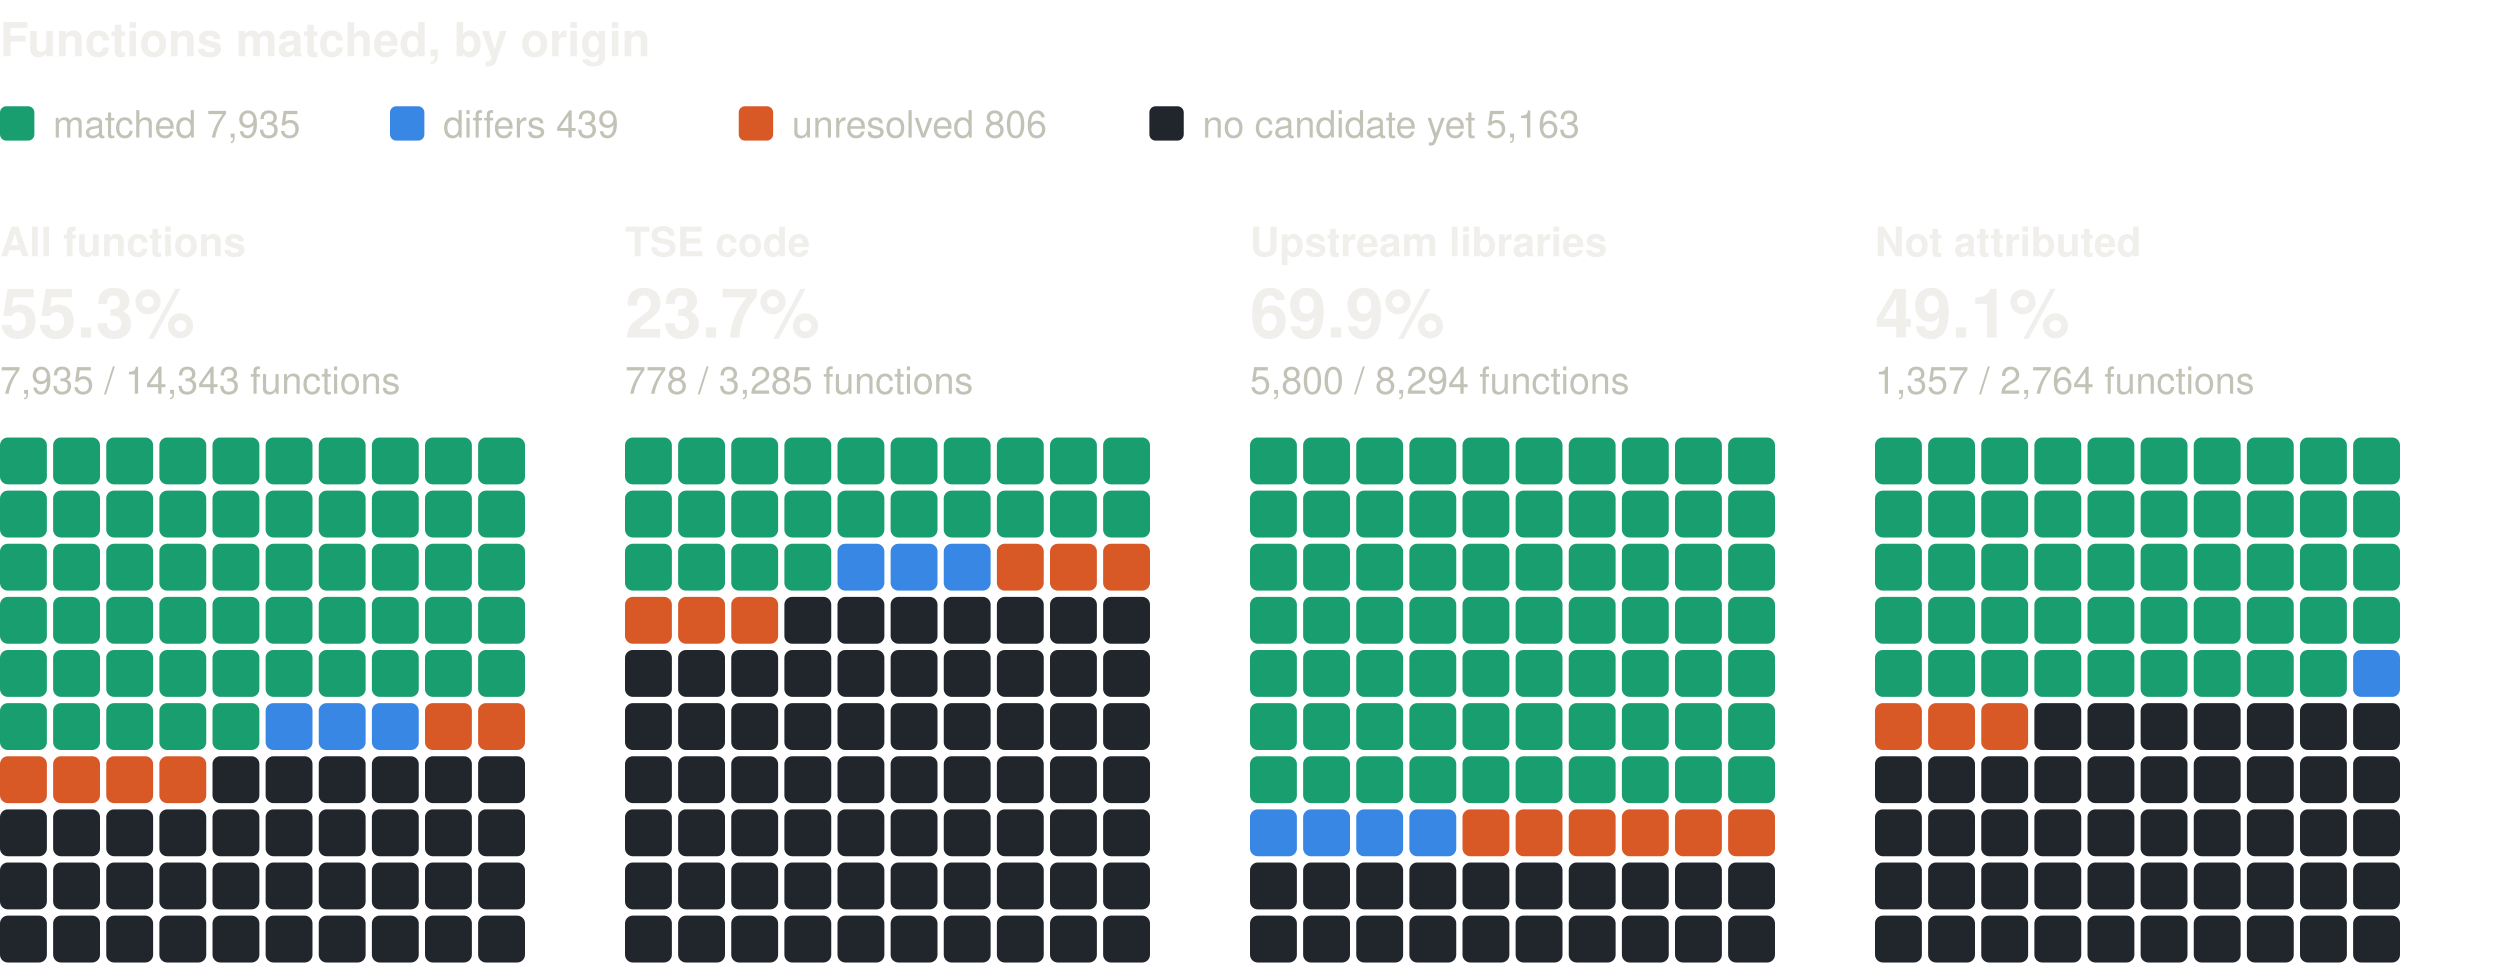
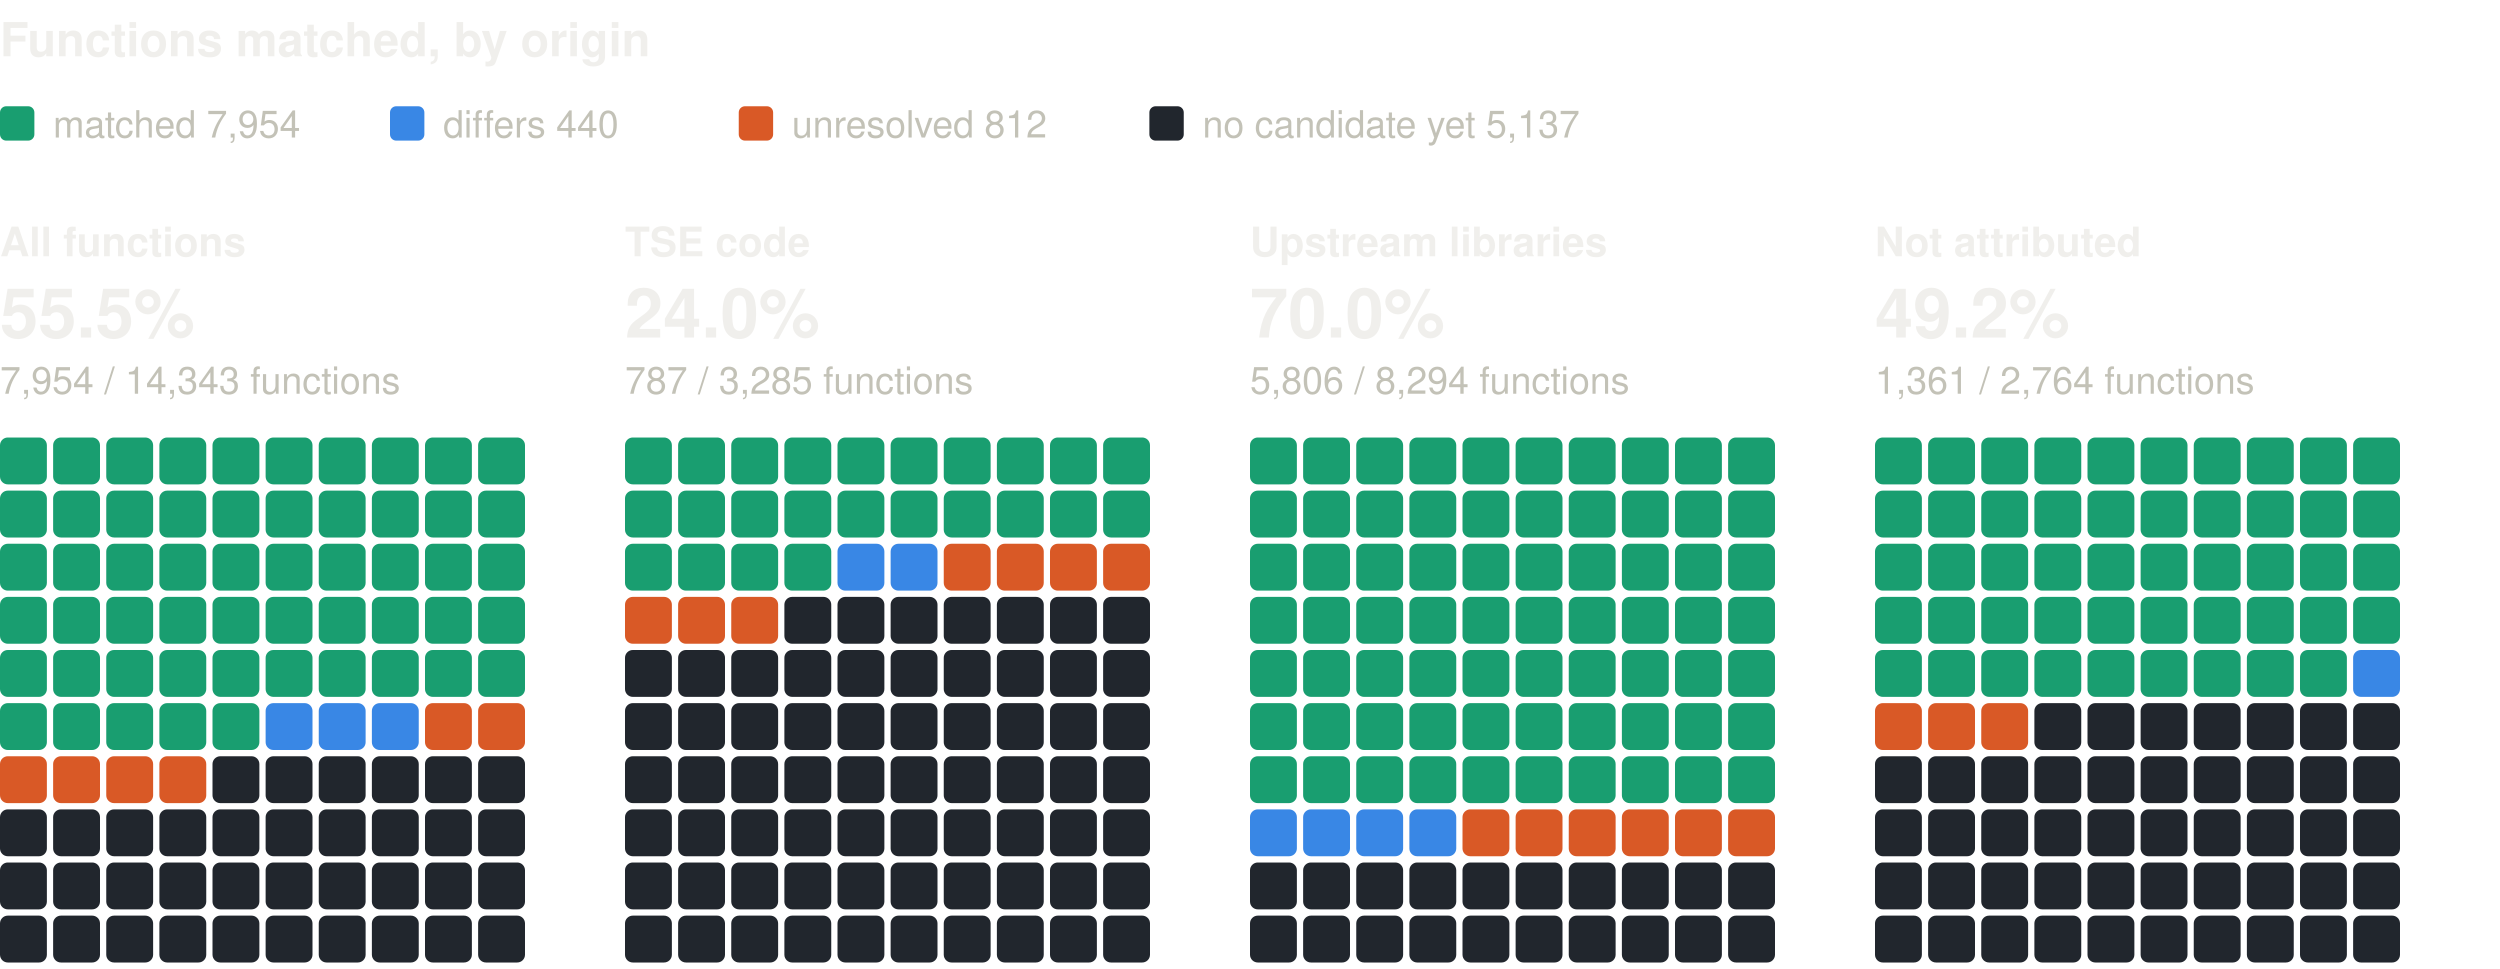
<svg xmlns="http://www.w3.org/2000/svg" width="800" height="310" viewBox="0 0 800 310" role="img" aria-label="Functions matched, by origin: one square per percent, coloured by verdict" font-family="system-ui, -apple-system, 'Segoe UI', Helvetica, Arial, sans-serif">
  <text x="0" y="18" font-size="15" fill="#f0efec" font-weight="600">Functions matched, by origin</text>
  <rect x="0" y="34" width="11" height="11" rx="2" fill="#199e70" />
-   <text x="17" y="44" font-size="12" fill="#c3c2b7">matched 7,935</text>
+   <text x="17" y="44" font-size="12" fill="#c3c2b7">matched 7,954</text>
  <rect x="124.8" y="34" width="11" height="11" rx="2" fill="#3987e5" />
-   <text x="141.8" y="44" font-size="12" fill="#c3c2b7">differs 439</text>
+   <text x="141.8" y="44" font-size="12" fill="#c3c2b7">differs 440</text>
  <rect x="236.4" y="34" width="11" height="11" rx="2" fill="#d95926" />
-   <text x="253.4" y="44" font-size="12" fill="#c3c2b7">unresolved 806</text>
+   <text x="253.4" y="44" font-size="12" fill="#c3c2b7">unresolved 812</text>
  <rect x="367.8" y="34" width="11" height="11" rx="2" fill="#21262d" />
-   <text x="384.8" y="44" font-size="12" fill="#c3c2b7">no candidate yet 5,163</text>
+   <text x="384.8" y="44" font-size="12" fill="#c3c2b7">no candidate yet 5,137</text>
  <text x="0" y="82" font-size="13" fill="#f0efec" font-weight="600">All functions</text>
-   <text x="0" y="108" font-size="22" fill="#f0efec" font-weight="600">55.3%</text>
-   <text x="0" y="126" font-size="12" fill="#c3c2b7">7,935 / 14,343 functions</text>
+   <text x="0" y="108" font-size="22" fill="#f0efec" font-weight="600">55.5%</text>
+   <text x="0" y="126" font-size="12" fill="#c3c2b7">7,954 / 14,343 functions</text>
  <rect x="0" y="140" width="15" height="15" rx="2.5" fill="#199e70" />
  <rect x="17" y="140" width="15" height="15" rx="2.5" fill="#199e70" />
  <rect x="34" y="140" width="15" height="15" rx="2.5" fill="#199e70" />
  <rect x="51" y="140" width="15" height="15" rx="2.5" fill="#199e70" />
  <rect x="68" y="140" width="15" height="15" rx="2.5" fill="#199e70" />
  <rect x="85" y="140" width="15" height="15" rx="2.5" fill="#199e70" />
  <rect x="102" y="140" width="15" height="15" rx="2.5" fill="#199e70" />
  <rect x="119" y="140" width="15" height="15" rx="2.5" fill="#199e70" />
  <rect x="136" y="140" width="15" height="15" rx="2.5" fill="#199e70" />
  <rect x="153" y="140" width="15" height="15" rx="2.5" fill="#199e70" />
  <rect x="0" y="157" width="15" height="15" rx="2.5" fill="#199e70" />
  <rect x="17" y="157" width="15" height="15" rx="2.5" fill="#199e70" />
  <rect x="34" y="157" width="15" height="15" rx="2.5" fill="#199e70" />
  <rect x="51" y="157" width="15" height="15" rx="2.5" fill="#199e70" />
  <rect x="68" y="157" width="15" height="15" rx="2.5" fill="#199e70" />
  <rect x="85" y="157" width="15" height="15" rx="2.5" fill="#199e70" />
  <rect x="102" y="157" width="15" height="15" rx="2.5" fill="#199e70" />
  <rect x="119" y="157" width="15" height="15" rx="2.5" fill="#199e70" />
  <rect x="136" y="157" width="15" height="15" rx="2.5" fill="#199e70" />
  <rect x="153" y="157" width="15" height="15" rx="2.5" fill="#199e70" />
  <rect x="0" y="174" width="15" height="15" rx="2.5" fill="#199e70" />
  <rect x="17" y="174" width="15" height="15" rx="2.5" fill="#199e70" />
  <rect x="34" y="174" width="15" height="15" rx="2.5" fill="#199e70" />
  <rect x="51" y="174" width="15" height="15" rx="2.5" fill="#199e70" />
  <rect x="68" y="174" width="15" height="15" rx="2.5" fill="#199e70" />
  <rect x="85" y="174" width="15" height="15" rx="2.5" fill="#199e70" />
  <rect x="102" y="174" width="15" height="15" rx="2.5" fill="#199e70" />
  <rect x="119" y="174" width="15" height="15" rx="2.5" fill="#199e70" />
  <rect x="136" y="174" width="15" height="15" rx="2.5" fill="#199e70" />
  <rect x="153" y="174" width="15" height="15" rx="2.5" fill="#199e70" />
  <rect x="0" y="191" width="15" height="15" rx="2.5" fill="#199e70" />
  <rect x="17" y="191" width="15" height="15" rx="2.5" fill="#199e70" />
  <rect x="34" y="191" width="15" height="15" rx="2.5" fill="#199e70" />
  <rect x="51" y="191" width="15" height="15" rx="2.5" fill="#199e70" />
  <rect x="68" y="191" width="15" height="15" rx="2.5" fill="#199e70" />
  <rect x="85" y="191" width="15" height="15" rx="2.5" fill="#199e70" />
  <rect x="102" y="191" width="15" height="15" rx="2.5" fill="#199e70" />
  <rect x="119" y="191" width="15" height="15" rx="2.5" fill="#199e70" />
  <rect x="136" y="191" width="15" height="15" rx="2.5" fill="#199e70" />
  <rect x="153" y="191" width="15" height="15" rx="2.5" fill="#199e70" />
  <rect x="0" y="208" width="15" height="15" rx="2.5" fill="#199e70" />
  <rect x="17" y="208" width="15" height="15" rx="2.5" fill="#199e70" />
  <rect x="34" y="208" width="15" height="15" rx="2.5" fill="#199e70" />
  <rect x="51" y="208" width="15" height="15" rx="2.5" fill="#199e70" />
  <rect x="68" y="208" width="15" height="15" rx="2.5" fill="#199e70" />
  <rect x="85" y="208" width="15" height="15" rx="2.5" fill="#199e70" />
  <rect x="102" y="208" width="15" height="15" rx="2.5" fill="#199e70" />
  <rect x="119" y="208" width="15" height="15" rx="2.5" fill="#199e70" />
  <rect x="136" y="208" width="15" height="15" rx="2.5" fill="#199e70" />
  <rect x="153" y="208" width="15" height="15" rx="2.5" fill="#199e70" />
  <rect x="0" y="225" width="15" height="15" rx="2.5" fill="#199e70" />
  <rect x="17" y="225" width="15" height="15" rx="2.5" fill="#199e70" />
  <rect x="34" y="225" width="15" height="15" rx="2.5" fill="#199e70" />
  <rect x="51" y="225" width="15" height="15" rx="2.5" fill="#199e70" />
  <rect x="68" y="225" width="15" height="15" rx="2.5" fill="#199e70" />
  <rect x="85" y="225" width="15" height="15" rx="2.5" fill="#3987e5" />
  <rect x="102" y="225" width="15" height="15" rx="2.5" fill="#3987e5" />
  <rect x="119" y="225" width="15" height="15" rx="2.5" fill="#3987e5" />
  <rect x="136" y="225" width="15" height="15" rx="2.5" fill="#d95926" />
  <rect x="153" y="225" width="15" height="15" rx="2.5" fill="#d95926" />
  <rect x="0" y="242" width="15" height="15" rx="2.5" fill="#d95926" />
  <rect x="17" y="242" width="15" height="15" rx="2.5" fill="#d95926" />
  <rect x="34" y="242" width="15" height="15" rx="2.5" fill="#d95926" />
  <rect x="51" y="242" width="15" height="15" rx="2.5" fill="#d95926" />
  <rect x="68" y="242" width="15" height="15" rx="2.5" fill="#21262d" />
  <rect x="85" y="242" width="15" height="15" rx="2.5" fill="#21262d" />
  <rect x="102" y="242" width="15" height="15" rx="2.5" fill="#21262d" />
  <rect x="119" y="242" width="15" height="15" rx="2.5" fill="#21262d" />
  <rect x="136" y="242" width="15" height="15" rx="2.5" fill="#21262d" />
  <rect x="153" y="242" width="15" height="15" rx="2.5" fill="#21262d" />
  <rect x="0" y="259" width="15" height="15" rx="2.5" fill="#21262d" />
  <rect x="17" y="259" width="15" height="15" rx="2.5" fill="#21262d" />
  <rect x="34" y="259" width="15" height="15" rx="2.5" fill="#21262d" />
  <rect x="51" y="259" width="15" height="15" rx="2.5" fill="#21262d" />
  <rect x="68" y="259" width="15" height="15" rx="2.5" fill="#21262d" />
  <rect x="85" y="259" width="15" height="15" rx="2.5" fill="#21262d" />
  <rect x="102" y="259" width="15" height="15" rx="2.5" fill="#21262d" />
  <rect x="119" y="259" width="15" height="15" rx="2.5" fill="#21262d" />
  <rect x="136" y="259" width="15" height="15" rx="2.5" fill="#21262d" />
  <rect x="153" y="259" width="15" height="15" rx="2.5" fill="#21262d" />
  <rect x="0" y="276" width="15" height="15" rx="2.5" fill="#21262d" />
  <rect x="17" y="276" width="15" height="15" rx="2.5" fill="#21262d" />
  <rect x="34" y="276" width="15" height="15" rx="2.5" fill="#21262d" />
  <rect x="51" y="276" width="15" height="15" rx="2.5" fill="#21262d" />
  <rect x="68" y="276" width="15" height="15" rx="2.5" fill="#21262d" />
  <rect x="85" y="276" width="15" height="15" rx="2.5" fill="#21262d" />
  <rect x="102" y="276" width="15" height="15" rx="2.5" fill="#21262d" />
  <rect x="119" y="276" width="15" height="15" rx="2.5" fill="#21262d" />
  <rect x="136" y="276" width="15" height="15" rx="2.5" fill="#21262d" />
  <rect x="153" y="276" width="15" height="15" rx="2.5" fill="#21262d" />
  <rect x="0" y="293" width="15" height="15" rx="2.5" fill="#21262d" />
  <rect x="17" y="293" width="15" height="15" rx="2.5" fill="#21262d" />
  <rect x="34" y="293" width="15" height="15" rx="2.5" fill="#21262d" />
  <rect x="51" y="293" width="15" height="15" rx="2.5" fill="#21262d" />
  <rect x="68" y="293" width="15" height="15" rx="2.5" fill="#21262d" />
  <rect x="85" y="293" width="15" height="15" rx="2.5" fill="#21262d" />
  <rect x="102" y="293" width="15" height="15" rx="2.5" fill="#21262d" />
  <rect x="119" y="293" width="15" height="15" rx="2.5" fill="#21262d" />
  <rect x="136" y="293" width="15" height="15" rx="2.5" fill="#21262d" />
  <rect x="153" y="293" width="15" height="15" rx="2.5" fill="#21262d" />
  <text x="200" y="82" font-size="13" fill="#f0efec" font-weight="600">TSE code</text>
-   <text x="200" y="108" font-size="22" fill="#f0efec" font-weight="600">23.7%</text>
-   <text x="200" y="126" font-size="12" fill="#c3c2b7">778 / 3,285 functions</text>
+   <text x="200" y="108" font-size="22" fill="#f0efec" font-weight="600">24.0%</text>
+   <text x="200" y="126" font-size="12" fill="#c3c2b7">787 / 3,285 functions</text>
  <rect x="200" y="140" width="15" height="15" rx="2.5" fill="#199e70" />
  <rect x="217" y="140" width="15" height="15" rx="2.5" fill="#199e70" />
  <rect x="234" y="140" width="15" height="15" rx="2.5" fill="#199e70" />
  <rect x="251" y="140" width="15" height="15" rx="2.5" fill="#199e70" />
  <rect x="268" y="140" width="15" height="15" rx="2.5" fill="#199e70" />
  <rect x="285" y="140" width="15" height="15" rx="2.5" fill="#199e70" />
  <rect x="302" y="140" width="15" height="15" rx="2.5" fill="#199e70" />
  <rect x="319" y="140" width="15" height="15" rx="2.5" fill="#199e70" />
  <rect x="336" y="140" width="15" height="15" rx="2.5" fill="#199e70" />
  <rect x="353" y="140" width="15" height="15" rx="2.5" fill="#199e70" />
  <rect x="200" y="157" width="15" height="15" rx="2.5" fill="#199e70" />
  <rect x="217" y="157" width="15" height="15" rx="2.5" fill="#199e70" />
  <rect x="234" y="157" width="15" height="15" rx="2.5" fill="#199e70" />
  <rect x="251" y="157" width="15" height="15" rx="2.5" fill="#199e70" />
  <rect x="268" y="157" width="15" height="15" rx="2.5" fill="#199e70" />
  <rect x="285" y="157" width="15" height="15" rx="2.5" fill="#199e70" />
  <rect x="302" y="157" width="15" height="15" rx="2.5" fill="#199e70" />
  <rect x="319" y="157" width="15" height="15" rx="2.5" fill="#199e70" />
  <rect x="336" y="157" width="15" height="15" rx="2.5" fill="#199e70" />
  <rect x="353" y="157" width="15" height="15" rx="2.5" fill="#199e70" />
  <rect x="200" y="174" width="15" height="15" rx="2.5" fill="#199e70" />
  <rect x="217" y="174" width="15" height="15" rx="2.5" fill="#199e70" />
  <rect x="234" y="174" width="15" height="15" rx="2.5" fill="#199e70" />
  <rect x="251" y="174" width="15" height="15" rx="2.5" fill="#199e70" />
  <rect x="268" y="174" width="15" height="15" rx="2.5" fill="#3987e5" />
  <rect x="285" y="174" width="15" height="15" rx="2.5" fill="#3987e5" />
-   <rect x="302" y="174" width="15" height="15" rx="2.5" fill="#3987e5" />
+   <rect x="302" y="174" width="15" height="15" rx="2.5" fill="#d95926" />
  <rect x="319" y="174" width="15" height="15" rx="2.5" fill="#d95926" />
  <rect x="336" y="174" width="15" height="15" rx="2.5" fill="#d95926" />
  <rect x="353" y="174" width="15" height="15" rx="2.5" fill="#d95926" />
  <rect x="200" y="191" width="15" height="15" rx="2.5" fill="#d95926" />
  <rect x="217" y="191" width="15" height="15" rx="2.5" fill="#d95926" />
  <rect x="234" y="191" width="15" height="15" rx="2.5" fill="#d95926" />
  <rect x="251" y="191" width="15" height="15" rx="2.5" fill="#21262d" />
  <rect x="268" y="191" width="15" height="15" rx="2.5" fill="#21262d" />
  <rect x="285" y="191" width="15" height="15" rx="2.5" fill="#21262d" />
  <rect x="302" y="191" width="15" height="15" rx="2.5" fill="#21262d" />
  <rect x="319" y="191" width="15" height="15" rx="2.5" fill="#21262d" />
  <rect x="336" y="191" width="15" height="15" rx="2.5" fill="#21262d" />
  <rect x="353" y="191" width="15" height="15" rx="2.5" fill="#21262d" />
  <rect x="200" y="208" width="15" height="15" rx="2.5" fill="#21262d" />
  <rect x="217" y="208" width="15" height="15" rx="2.5" fill="#21262d" />
  <rect x="234" y="208" width="15" height="15" rx="2.5" fill="#21262d" />
  <rect x="251" y="208" width="15" height="15" rx="2.5" fill="#21262d" />
  <rect x="268" y="208" width="15" height="15" rx="2.5" fill="#21262d" />
  <rect x="285" y="208" width="15" height="15" rx="2.5" fill="#21262d" />
  <rect x="302" y="208" width="15" height="15" rx="2.5" fill="#21262d" />
  <rect x="319" y="208" width="15" height="15" rx="2.5" fill="#21262d" />
  <rect x="336" y="208" width="15" height="15" rx="2.5" fill="#21262d" />
  <rect x="353" y="208" width="15" height="15" rx="2.5" fill="#21262d" />
  <rect x="200" y="225" width="15" height="15" rx="2.5" fill="#21262d" />
  <rect x="217" y="225" width="15" height="15" rx="2.5" fill="#21262d" />
  <rect x="234" y="225" width="15" height="15" rx="2.5" fill="#21262d" />
  <rect x="251" y="225" width="15" height="15" rx="2.5" fill="#21262d" />
  <rect x="268" y="225" width="15" height="15" rx="2.5" fill="#21262d" />
  <rect x="285" y="225" width="15" height="15" rx="2.5" fill="#21262d" />
  <rect x="302" y="225" width="15" height="15" rx="2.5" fill="#21262d" />
  <rect x="319" y="225" width="15" height="15" rx="2.5" fill="#21262d" />
  <rect x="336" y="225" width="15" height="15" rx="2.5" fill="#21262d" />
  <rect x="353" y="225" width="15" height="15" rx="2.5" fill="#21262d" />
  <rect x="200" y="242" width="15" height="15" rx="2.5" fill="#21262d" />
  <rect x="217" y="242" width="15" height="15" rx="2.5" fill="#21262d" />
  <rect x="234" y="242" width="15" height="15" rx="2.5" fill="#21262d" />
  <rect x="251" y="242" width="15" height="15" rx="2.5" fill="#21262d" />
  <rect x="268" y="242" width="15" height="15" rx="2.5" fill="#21262d" />
  <rect x="285" y="242" width="15" height="15" rx="2.5" fill="#21262d" />
  <rect x="302" y="242" width="15" height="15" rx="2.5" fill="#21262d" />
  <rect x="319" y="242" width="15" height="15" rx="2.5" fill="#21262d" />
  <rect x="336" y="242" width="15" height="15" rx="2.5" fill="#21262d" />
  <rect x="353" y="242" width="15" height="15" rx="2.5" fill="#21262d" />
  <rect x="200" y="259" width="15" height="15" rx="2.5" fill="#21262d" />
  <rect x="217" y="259" width="15" height="15" rx="2.5" fill="#21262d" />
  <rect x="234" y="259" width="15" height="15" rx="2.5" fill="#21262d" />
  <rect x="251" y="259" width="15" height="15" rx="2.5" fill="#21262d" />
  <rect x="268" y="259" width="15" height="15" rx="2.5" fill="#21262d" />
  <rect x="285" y="259" width="15" height="15" rx="2.5" fill="#21262d" />
  <rect x="302" y="259" width="15" height="15" rx="2.5" fill="#21262d" />
  <rect x="319" y="259" width="15" height="15" rx="2.5" fill="#21262d" />
  <rect x="336" y="259" width="15" height="15" rx="2.5" fill="#21262d" />
  <rect x="353" y="259" width="15" height="15" rx="2.5" fill="#21262d" />
  <rect x="200" y="276" width="15" height="15" rx="2.5" fill="#21262d" />
  <rect x="217" y="276" width="15" height="15" rx="2.5" fill="#21262d" />
  <rect x="234" y="276" width="15" height="15" rx="2.5" fill="#21262d" />
  <rect x="251" y="276" width="15" height="15" rx="2.5" fill="#21262d" />
  <rect x="268" y="276" width="15" height="15" rx="2.5" fill="#21262d" />
  <rect x="285" y="276" width="15" height="15" rx="2.5" fill="#21262d" />
  <rect x="302" y="276" width="15" height="15" rx="2.5" fill="#21262d" />
  <rect x="319" y="276" width="15" height="15" rx="2.5" fill="#21262d" />
  <rect x="336" y="276" width="15" height="15" rx="2.5" fill="#21262d" />
  <rect x="353" y="276" width="15" height="15" rx="2.5" fill="#21262d" />
  <rect x="200" y="293" width="15" height="15" rx="2.5" fill="#21262d" />
  <rect x="217" y="293" width="15" height="15" rx="2.5" fill="#21262d" />
  <rect x="234" y="293" width="15" height="15" rx="2.5" fill="#21262d" />
  <rect x="251" y="293" width="15" height="15" rx="2.5" fill="#21262d" />
  <rect x="268" y="293" width="15" height="15" rx="2.5" fill="#21262d" />
  <rect x="285" y="293" width="15" height="15" rx="2.5" fill="#21262d" />
  <rect x="302" y="293" width="15" height="15" rx="2.5" fill="#21262d" />
  <rect x="319" y="293" width="15" height="15" rx="2.5" fill="#21262d" />
  <rect x="336" y="293" width="15" height="15" rx="2.5" fill="#21262d" />
  <rect x="353" y="293" width="15" height="15" rx="2.5" fill="#21262d" />
  <text x="400" y="82" font-size="13" fill="#f0efec" font-weight="600">Upstream libraries</text>
-   <text x="400" y="108" font-size="22" fill="#f0efec" font-weight="600">69.9%</text>
-   <text x="400" y="126" font-size="12" fill="#c3c2b7">5,800 / 8,294 functions</text>
+   <text x="400" y="108" font-size="22" fill="#f0efec" font-weight="600">70.0%</text>
+   <text x="400" y="126" font-size="12" fill="#c3c2b7">5,806 / 8,294 functions</text>
  <rect x="400" y="140" width="15" height="15" rx="2.5" fill="#199e70" />
  <rect x="417" y="140" width="15" height="15" rx="2.5" fill="#199e70" />
  <rect x="434" y="140" width="15" height="15" rx="2.5" fill="#199e70" />
  <rect x="451" y="140" width="15" height="15" rx="2.5" fill="#199e70" />
  <rect x="468" y="140" width="15" height="15" rx="2.5" fill="#199e70" />
  <rect x="485" y="140" width="15" height="15" rx="2.5" fill="#199e70" />
  <rect x="502" y="140" width="15" height="15" rx="2.5" fill="#199e70" />
  <rect x="519" y="140" width="15" height="15" rx="2.5" fill="#199e70" />
  <rect x="536" y="140" width="15" height="15" rx="2.5" fill="#199e70" />
  <rect x="553" y="140" width="15" height="15" rx="2.5" fill="#199e70" />
  <rect x="400" y="157" width="15" height="15" rx="2.5" fill="#199e70" />
  <rect x="417" y="157" width="15" height="15" rx="2.5" fill="#199e70" />
  <rect x="434" y="157" width="15" height="15" rx="2.5" fill="#199e70" />
  <rect x="451" y="157" width="15" height="15" rx="2.5" fill="#199e70" />
  <rect x="468" y="157" width="15" height="15" rx="2.5" fill="#199e70" />
  <rect x="485" y="157" width="15" height="15" rx="2.5" fill="#199e70" />
  <rect x="502" y="157" width="15" height="15" rx="2.5" fill="#199e70" />
  <rect x="519" y="157" width="15" height="15" rx="2.5" fill="#199e70" />
  <rect x="536" y="157" width="15" height="15" rx="2.5" fill="#199e70" />
  <rect x="553" y="157" width="15" height="15" rx="2.5" fill="#199e70" />
  <rect x="400" y="174" width="15" height="15" rx="2.5" fill="#199e70" />
  <rect x="417" y="174" width="15" height="15" rx="2.5" fill="#199e70" />
  <rect x="434" y="174" width="15" height="15" rx="2.5" fill="#199e70" />
  <rect x="451" y="174" width="15" height="15" rx="2.5" fill="#199e70" />
  <rect x="468" y="174" width="15" height="15" rx="2.5" fill="#199e70" />
  <rect x="485" y="174" width="15" height="15" rx="2.5" fill="#199e70" />
  <rect x="502" y="174" width="15" height="15" rx="2.5" fill="#199e70" />
  <rect x="519" y="174" width="15" height="15" rx="2.5" fill="#199e70" />
  <rect x="536" y="174" width="15" height="15" rx="2.5" fill="#199e70" />
  <rect x="553" y="174" width="15" height="15" rx="2.5" fill="#199e70" />
  <rect x="400" y="191" width="15" height="15" rx="2.5" fill="#199e70" />
  <rect x="417" y="191" width="15" height="15" rx="2.5" fill="#199e70" />
  <rect x="434" y="191" width="15" height="15" rx="2.5" fill="#199e70" />
  <rect x="451" y="191" width="15" height="15" rx="2.5" fill="#199e70" />
  <rect x="468" y="191" width="15" height="15" rx="2.5" fill="#199e70" />
  <rect x="485" y="191" width="15" height="15" rx="2.5" fill="#199e70" />
  <rect x="502" y="191" width="15" height="15" rx="2.5" fill="#199e70" />
  <rect x="519" y="191" width="15" height="15" rx="2.5" fill="#199e70" />
  <rect x="536" y="191" width="15" height="15" rx="2.5" fill="#199e70" />
  <rect x="553" y="191" width="15" height="15" rx="2.5" fill="#199e70" />
  <rect x="400" y="208" width="15" height="15" rx="2.5" fill="#199e70" />
  <rect x="417" y="208" width="15" height="15" rx="2.5" fill="#199e70" />
  <rect x="434" y="208" width="15" height="15" rx="2.5" fill="#199e70" />
  <rect x="451" y="208" width="15" height="15" rx="2.5" fill="#199e70" />
  <rect x="468" y="208" width="15" height="15" rx="2.5" fill="#199e70" />
  <rect x="485" y="208" width="15" height="15" rx="2.5" fill="#199e70" />
  <rect x="502" y="208" width="15" height="15" rx="2.5" fill="#199e70" />
  <rect x="519" y="208" width="15" height="15" rx="2.5" fill="#199e70" />
  <rect x="536" y="208" width="15" height="15" rx="2.5" fill="#199e70" />
  <rect x="553" y="208" width="15" height="15" rx="2.5" fill="#199e70" />
  <rect x="400" y="225" width="15" height="15" rx="2.5" fill="#199e70" />
  <rect x="417" y="225" width="15" height="15" rx="2.5" fill="#199e70" />
  <rect x="434" y="225" width="15" height="15" rx="2.5" fill="#199e70" />
  <rect x="451" y="225" width="15" height="15" rx="2.5" fill="#199e70" />
  <rect x="468" y="225" width="15" height="15" rx="2.5" fill="#199e70" />
  <rect x="485" y="225" width="15" height="15" rx="2.5" fill="#199e70" />
  <rect x="502" y="225" width="15" height="15" rx="2.5" fill="#199e70" />
  <rect x="519" y="225" width="15" height="15" rx="2.5" fill="#199e70" />
  <rect x="536" y="225" width="15" height="15" rx="2.5" fill="#199e70" />
  <rect x="553" y="225" width="15" height="15" rx="2.5" fill="#199e70" />
  <rect x="400" y="242" width="15" height="15" rx="2.5" fill="#199e70" />
  <rect x="417" y="242" width="15" height="15" rx="2.5" fill="#199e70" />
  <rect x="434" y="242" width="15" height="15" rx="2.5" fill="#199e70" />
  <rect x="451" y="242" width="15" height="15" rx="2.5" fill="#199e70" />
  <rect x="468" y="242" width="15" height="15" rx="2.5" fill="#199e70" />
  <rect x="485" y="242" width="15" height="15" rx="2.5" fill="#199e70" />
  <rect x="502" y="242" width="15" height="15" rx="2.5" fill="#199e70" />
  <rect x="519" y="242" width="15" height="15" rx="2.5" fill="#199e70" />
  <rect x="536" y="242" width="15" height="15" rx="2.5" fill="#199e70" />
  <rect x="553" y="242" width="15" height="15" rx="2.5" fill="#199e70" />
  <rect x="400" y="259" width="15" height="15" rx="2.5" fill="#3987e5" />
  <rect x="417" y="259" width="15" height="15" rx="2.5" fill="#3987e5" />
  <rect x="434" y="259" width="15" height="15" rx="2.5" fill="#3987e5" />
  <rect x="451" y="259" width="15" height="15" rx="2.5" fill="#3987e5" />
  <rect x="468" y="259" width="15" height="15" rx="2.5" fill="#d95926" />
  <rect x="485" y="259" width="15" height="15" rx="2.5" fill="#d95926" />
  <rect x="502" y="259" width="15" height="15" rx="2.5" fill="#d95926" />
  <rect x="519" y="259" width="15" height="15" rx="2.5" fill="#d95926" />
  <rect x="536" y="259" width="15" height="15" rx="2.5" fill="#d95926" />
  <rect x="553" y="259" width="15" height="15" rx="2.5" fill="#d95926" />
  <rect x="400" y="276" width="15" height="15" rx="2.5" fill="#21262d" />
  <rect x="417" y="276" width="15" height="15" rx="2.5" fill="#21262d" />
  <rect x="434" y="276" width="15" height="15" rx="2.5" fill="#21262d" />
  <rect x="451" y="276" width="15" height="15" rx="2.5" fill="#21262d" />
  <rect x="468" y="276" width="15" height="15" rx="2.5" fill="#21262d" />
  <rect x="485" y="276" width="15" height="15" rx="2.5" fill="#21262d" />
  <rect x="502" y="276" width="15" height="15" rx="2.5" fill="#21262d" />
  <rect x="519" y="276" width="15" height="15" rx="2.5" fill="#21262d" />
  <rect x="536" y="276" width="15" height="15" rx="2.5" fill="#21262d" />
  <rect x="553" y="276" width="15" height="15" rx="2.5" fill="#21262d" />
  <rect x="400" y="293" width="15" height="15" rx="2.5" fill="#21262d" />
  <rect x="417" y="293" width="15" height="15" rx="2.5" fill="#21262d" />
  <rect x="434" y="293" width="15" height="15" rx="2.5" fill="#21262d" />
  <rect x="451" y="293" width="15" height="15" rx="2.5" fill="#21262d" />
  <rect x="468" y="293" width="15" height="15" rx="2.5" fill="#21262d" />
  <rect x="485" y="293" width="15" height="15" rx="2.5" fill="#21262d" />
  <rect x="502" y="293" width="15" height="15" rx="2.5" fill="#21262d" />
  <rect x="519" y="293" width="15" height="15" rx="2.5" fill="#21262d" />
  <rect x="536" y="293" width="15" height="15" rx="2.5" fill="#21262d" />
  <rect x="553" y="293" width="15" height="15" rx="2.5" fill="#21262d" />
  <text x="600" y="82" font-size="13" fill="#f0efec" font-weight="600">Not attributed</text>
-   <text x="600" y="108" font-size="22" fill="#f0efec" font-weight="600">49.1%</text>
-   <text x="600" y="126" font-size="12" fill="#c3c2b7">1,357 / 2,764 functions</text>
+   <text x="600" y="108" font-size="22" fill="#f0efec" font-weight="600">49.2%</text>
+   <text x="600" y="126" font-size="12" fill="#c3c2b7">1,361 / 2,764 functions</text>
  <rect x="600" y="140" width="15" height="15" rx="2.5" fill="#199e70" />
  <rect x="617" y="140" width="15" height="15" rx="2.5" fill="#199e70" />
  <rect x="634" y="140" width="15" height="15" rx="2.5" fill="#199e70" />
  <rect x="651" y="140" width="15" height="15" rx="2.5" fill="#199e70" />
  <rect x="668" y="140" width="15" height="15" rx="2.5" fill="#199e70" />
  <rect x="685" y="140" width="15" height="15" rx="2.5" fill="#199e70" />
  <rect x="702" y="140" width="15" height="15" rx="2.5" fill="#199e70" />
  <rect x="719" y="140" width="15" height="15" rx="2.5" fill="#199e70" />
  <rect x="736" y="140" width="15" height="15" rx="2.5" fill="#199e70" />
  <rect x="753" y="140" width="15" height="15" rx="2.5" fill="#199e70" />
  <rect x="600" y="157" width="15" height="15" rx="2.5" fill="#199e70" />
  <rect x="617" y="157" width="15" height="15" rx="2.5" fill="#199e70" />
  <rect x="634" y="157" width="15" height="15" rx="2.5" fill="#199e70" />
  <rect x="651" y="157" width="15" height="15" rx="2.5" fill="#199e70" />
  <rect x="668" y="157" width="15" height="15" rx="2.5" fill="#199e70" />
  <rect x="685" y="157" width="15" height="15" rx="2.5" fill="#199e70" />
  <rect x="702" y="157" width="15" height="15" rx="2.5" fill="#199e70" />
  <rect x="719" y="157" width="15" height="15" rx="2.5" fill="#199e70" />
  <rect x="736" y="157" width="15" height="15" rx="2.5" fill="#199e70" />
  <rect x="753" y="157" width="15" height="15" rx="2.5" fill="#199e70" />
  <rect x="600" y="174" width="15" height="15" rx="2.5" fill="#199e70" />
  <rect x="617" y="174" width="15" height="15" rx="2.5" fill="#199e70" />
  <rect x="634" y="174" width="15" height="15" rx="2.5" fill="#199e70" />
  <rect x="651" y="174" width="15" height="15" rx="2.5" fill="#199e70" />
  <rect x="668" y="174" width="15" height="15" rx="2.5" fill="#199e70" />
  <rect x="685" y="174" width="15" height="15" rx="2.5" fill="#199e70" />
  <rect x="702" y="174" width="15" height="15" rx="2.5" fill="#199e70" />
  <rect x="719" y="174" width="15" height="15" rx="2.5" fill="#199e70" />
  <rect x="736" y="174" width="15" height="15" rx="2.5" fill="#199e70" />
  <rect x="753" y="174" width="15" height="15" rx="2.5" fill="#199e70" />
  <rect x="600" y="191" width="15" height="15" rx="2.5" fill="#199e70" />
  <rect x="617" y="191" width="15" height="15" rx="2.5" fill="#199e70" />
  <rect x="634" y="191" width="15" height="15" rx="2.5" fill="#199e70" />
  <rect x="651" y="191" width="15" height="15" rx="2.5" fill="#199e70" />
  <rect x="668" y="191" width="15" height="15" rx="2.5" fill="#199e70" />
  <rect x="685" y="191" width="15" height="15" rx="2.5" fill="#199e70" />
  <rect x="702" y="191" width="15" height="15" rx="2.5" fill="#199e70" />
  <rect x="719" y="191" width="15" height="15" rx="2.5" fill="#199e70" />
  <rect x="736" y="191" width="15" height="15" rx="2.5" fill="#199e70" />
  <rect x="753" y="191" width="15" height="15" rx="2.5" fill="#199e70" />
  <rect x="600" y="208" width="15" height="15" rx="2.5" fill="#199e70" />
  <rect x="617" y="208" width="15" height="15" rx="2.5" fill="#199e70" />
  <rect x="634" y="208" width="15" height="15" rx="2.5" fill="#199e70" />
  <rect x="651" y="208" width="15" height="15" rx="2.5" fill="#199e70" />
  <rect x="668" y="208" width="15" height="15" rx="2.5" fill="#199e70" />
  <rect x="685" y="208" width="15" height="15" rx="2.5" fill="#199e70" />
  <rect x="702" y="208" width="15" height="15" rx="2.5" fill="#199e70" />
  <rect x="719" y="208" width="15" height="15" rx="2.5" fill="#199e70" />
  <rect x="736" y="208" width="15" height="15" rx="2.5" fill="#199e70" />
  <rect x="753" y="208" width="15" height="15" rx="2.5" fill="#3987e5" />
  <rect x="600" y="225" width="15" height="15" rx="2.5" fill="#d95926" />
  <rect x="617" y="225" width="15" height="15" rx="2.5" fill="#d95926" />
  <rect x="634" y="225" width="15" height="15" rx="2.5" fill="#d95926" />
  <rect x="651" y="225" width="15" height="15" rx="2.5" fill="#21262d" />
  <rect x="668" y="225" width="15" height="15" rx="2.5" fill="#21262d" />
  <rect x="685" y="225" width="15" height="15" rx="2.5" fill="#21262d" />
  <rect x="702" y="225" width="15" height="15" rx="2.5" fill="#21262d" />
  <rect x="719" y="225" width="15" height="15" rx="2.5" fill="#21262d" />
  <rect x="736" y="225" width="15" height="15" rx="2.5" fill="#21262d" />
  <rect x="753" y="225" width="15" height="15" rx="2.5" fill="#21262d" />
  <rect x="600" y="242" width="15" height="15" rx="2.5" fill="#21262d" />
  <rect x="617" y="242" width="15" height="15" rx="2.5" fill="#21262d" />
  <rect x="634" y="242" width="15" height="15" rx="2.5" fill="#21262d" />
  <rect x="651" y="242" width="15" height="15" rx="2.5" fill="#21262d" />
  <rect x="668" y="242" width="15" height="15" rx="2.5" fill="#21262d" />
  <rect x="685" y="242" width="15" height="15" rx="2.5" fill="#21262d" />
  <rect x="702" y="242" width="15" height="15" rx="2.5" fill="#21262d" />
  <rect x="719" y="242" width="15" height="15" rx="2.5" fill="#21262d" />
  <rect x="736" y="242" width="15" height="15" rx="2.5" fill="#21262d" />
  <rect x="753" y="242" width="15" height="15" rx="2.5" fill="#21262d" />
  <rect x="600" y="259" width="15" height="15" rx="2.5" fill="#21262d" />
  <rect x="617" y="259" width="15" height="15" rx="2.5" fill="#21262d" />
  <rect x="634" y="259" width="15" height="15" rx="2.5" fill="#21262d" />
  <rect x="651" y="259" width="15" height="15" rx="2.5" fill="#21262d" />
  <rect x="668" y="259" width="15" height="15" rx="2.5" fill="#21262d" />
  <rect x="685" y="259" width="15" height="15" rx="2.5" fill="#21262d" />
  <rect x="702" y="259" width="15" height="15" rx="2.5" fill="#21262d" />
  <rect x="719" y="259" width="15" height="15" rx="2.5" fill="#21262d" />
  <rect x="736" y="259" width="15" height="15" rx="2.5" fill="#21262d" />
  <rect x="753" y="259" width="15" height="15" rx="2.5" fill="#21262d" />
  <rect x="600" y="276" width="15" height="15" rx="2.5" fill="#21262d" />
  <rect x="617" y="276" width="15" height="15" rx="2.5" fill="#21262d" />
  <rect x="634" y="276" width="15" height="15" rx="2.5" fill="#21262d" />
  <rect x="651" y="276" width="15" height="15" rx="2.5" fill="#21262d" />
  <rect x="668" y="276" width="15" height="15" rx="2.5" fill="#21262d" />
  <rect x="685" y="276" width="15" height="15" rx="2.5" fill="#21262d" />
  <rect x="702" y="276" width="15" height="15" rx="2.5" fill="#21262d" />
  <rect x="719" y="276" width="15" height="15" rx="2.5" fill="#21262d" />
  <rect x="736" y="276" width="15" height="15" rx="2.5" fill="#21262d" />
  <rect x="753" y="276" width="15" height="15" rx="2.5" fill="#21262d" />
  <rect x="600" y="293" width="15" height="15" rx="2.5" fill="#21262d" />
  <rect x="617" y="293" width="15" height="15" rx="2.5" fill="#21262d" />
  <rect x="634" y="293" width="15" height="15" rx="2.5" fill="#21262d" />
  <rect x="651" y="293" width="15" height="15" rx="2.5" fill="#21262d" />
  <rect x="668" y="293" width="15" height="15" rx="2.5" fill="#21262d" />
  <rect x="685" y="293" width="15" height="15" rx="2.5" fill="#21262d" />
  <rect x="702" y="293" width="15" height="15" rx="2.5" fill="#21262d" />
  <rect x="719" y="293" width="15" height="15" rx="2.5" fill="#21262d" />
  <rect x="736" y="293" width="15" height="15" rx="2.5" fill="#21262d" />
  <rect x="753" y="293" width="15" height="15" rx="2.5" fill="#21262d" />
</svg>
